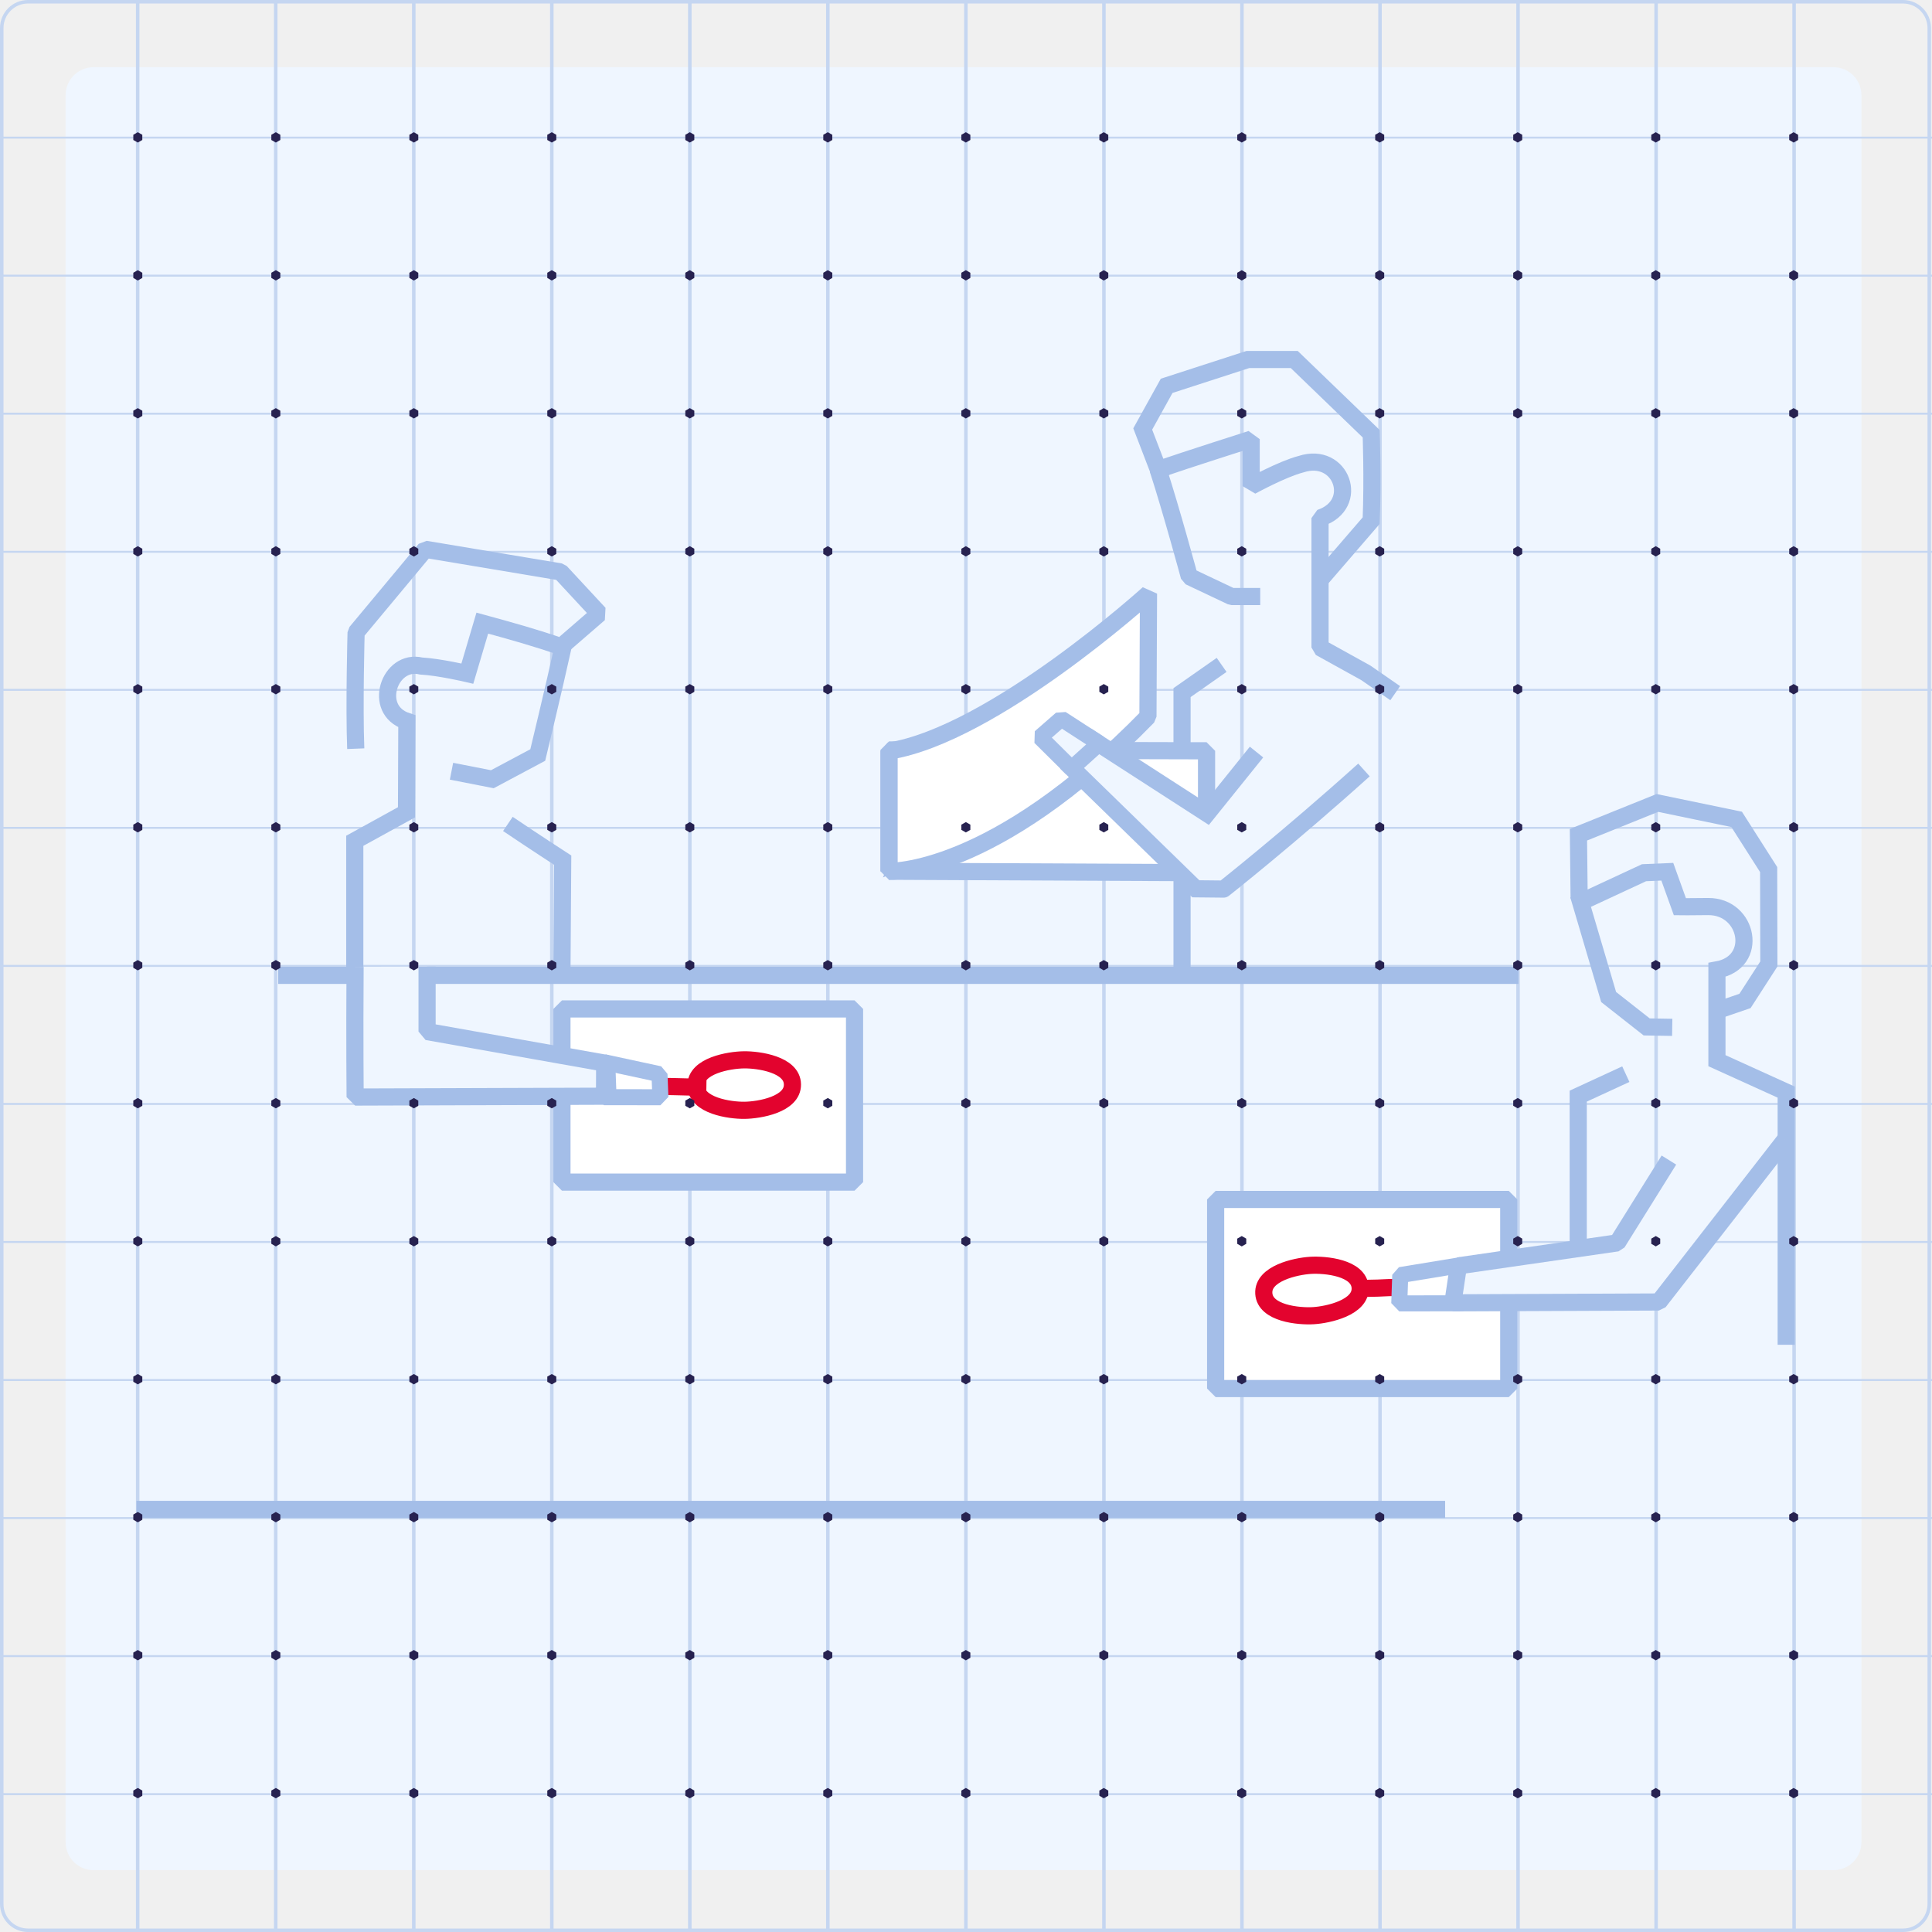
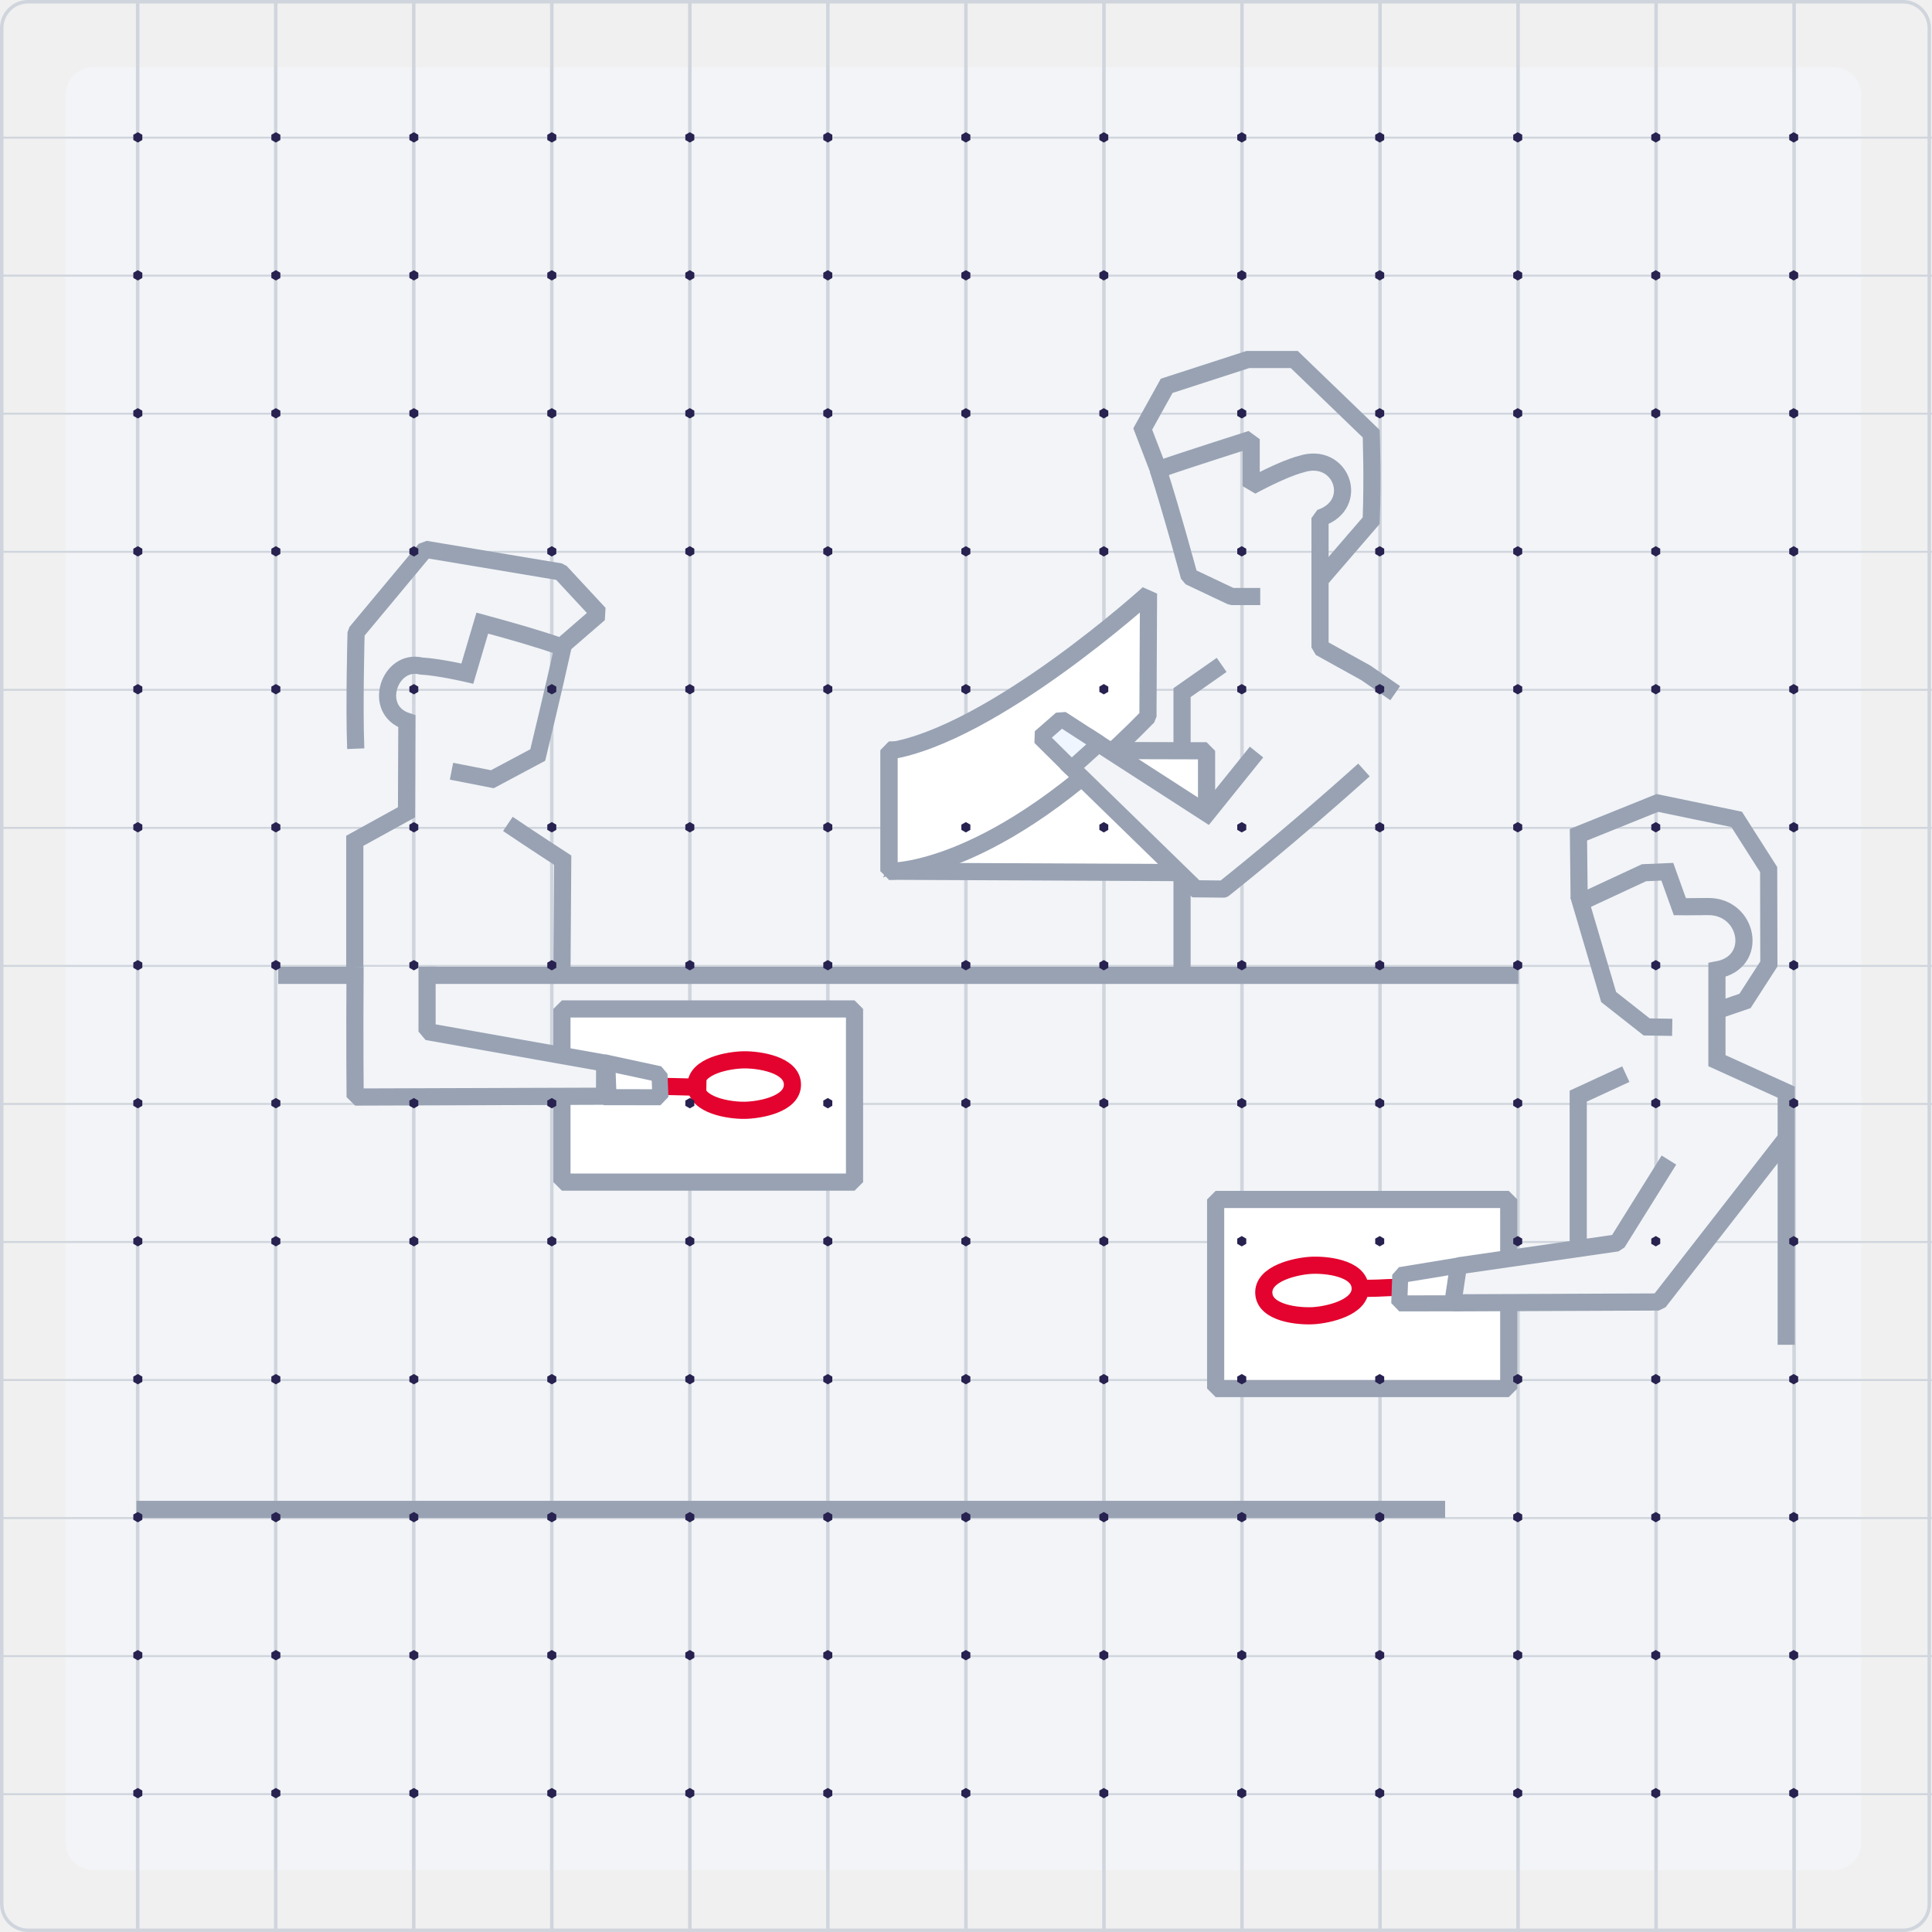
<svg xmlns="http://www.w3.org/2000/svg" width="276" height="276" fill="none" viewBox="0 0 276 276">
-   <path fill="#eff6ff" d="M265.921 13.597a4 4 0 0 0-4-4H13.371a4 4 0 0 0-4 4v249.571a4 4 0 0 0 4 4h248.55a4 4 0 0 0 4-4z" />
-   <rect width="275.358" height="275.504" x=".25" y=".25" stroke="#c5d6f1" stroke-width=".5" rx="3.75" />
-   <path stroke="#c5d6f1" stroke-miterlimit="10" stroke-width=".5" d="M19.668.004v276m19.719-276v276M59.11.004v276m19.718-276v276m19.719-276v276m19.719-276v276m19.718-276v276m19.719-276v276m19.719-276v276m19.723-276v276m19.718-276v276m19.723-276v276m19.715-276v276" />
-   <path stroke="#c5d6f1" stroke-miterlimit="10" stroke-width=".28" d="M0 256.307h276M0 236.586h276M0 216.866h276M0 197.146h276M0 177.427h276M0 157.707h276M0 137.986h276M0 118.268h276M0 98.548h276M0 78.828h276M0 59.098h276M0 39.379h276M0 19.66h276" />
-   <path fill="#fff" d="M80.277 150.703v-6.567h41.801v24.736h-41.8v-11.681" />
-   <path stroke="#a4bee8" stroke-linejoin="bevel" stroke-width="2.45" d="M80.277 150.703v-6.567h41.801v24.736h-41.8v-11.681" />
-   <path fill="#fff" d="M215.535 186.71v11.651h-41.871v-27.012h41.871v7.991" />
-   <path stroke="#a4bee8" stroke-linejoin="bevel" stroke-width="2.45" d="M215.535 186.71v11.651h-41.871v-27.012h41.871v7.991M49.97 139.333H39.741m11.081-32.377c-.24-6.076.05-16.615.05-16.615l9.886-11.871 19.311 3.228 5.535 5.966-4.923 4.262" />
-   <path stroke="#a4bee8" stroke-miterlimit="10" stroke-width="2.45" d="m64.5 110.175 5.835 1.143 6.488-3.459s2.316-9.586 3.6-15.391c-4.102-1.414-7.34-2.306-11.521-3.45-.702 2.397-2.136 7.21-2.136 7.21s-3.98-.933-6.607-1.083c-4.522-1.083-7.049 6.257-2.036 7.901-.03 5.525-.05 12.995-.05 12.995s-5.113 2.807-7.39 4.071v19.081m29.592-.151.11-16.163s-4.18-2.707-7.83-5.174" />
-   <path fill="#eff6ff" d="M61.011 138.089v9.276l25.668 4.562.17 4.673-36.115.12s-.08-8.014-.01-18.603" />
-   <path stroke="#a4bee8" stroke-linejoin="bevel" stroke-width="2.45" d="M61.011 138.089v9.276l25.668 4.562.17 4.673-36.115.12s-.08-8.014-.01-18.603" />
-   <path fill="#fff" stroke="#e3032e" stroke-linejoin="bevel" stroke-width="2.45" d="M113.205 154.925c.04 2.857-4.743 3.67-6.848 3.69-2.106.03-6.909-.662-6.939-3.52-.04-2.858 4.743-3.66 6.848-3.69 2.106-.03 6.909.652 6.939 3.51z" />
-   <path stroke="#e3032e" stroke-linejoin="bevel" stroke-width="2.45" d="M100.911 155.336c-3.349-.05-3.449-.101-6.798-.141" />
-   <path fill="#fff" stroke="#e3032e" stroke-linejoin="bevel" stroke-width="2.45" d="M180.544 184.775c.17 2.857 4.993 3.309 7.098 3.178 2.106-.13 6.838-1.163 6.668-4.01-.171-2.858-4.993-3.309-7.099-3.179s-6.838 1.153-6.667 4.011Z" />
-   <path stroke="#e3032e" stroke-linejoin="bevel" stroke-width="2.45" d="M195.113 184.052c3.349-.05 1.675-.1 5.024-.14" />
-   <path stroke="#a4bee8" stroke-linejoin="bevel" stroke-width="2.29" d="m86.301 151.746 7.911 1.705.13 3.299-8.06-.011zm122.437 28.978-8.703 1.433-.14 4.041 8.642-.01z" />
-   <path stroke="#a4bee8" stroke-miterlimit="10" stroke-width="2.45" d="m238.889 146.763-3.649-.06-5.435-4.272-4-13.546 9.054-4.211 3.328-.141 1.795 4.994s1.524.02 4.051-.02c5.735-.031 7.299 7.981 1.243 9.054v12.965l9.896 4.492v36.096" />
-   <path fill="#eff6ff" d="m238.416 165.724-7.379 11.832-22.69 3.278-.792 5.285 29.417-.121 18.038-23.172" />
-   <path stroke="#a4bee8" stroke-linejoin="bevel" stroke-width="2.45" d="m238.416 165.724-7.379 11.832-22.69 3.278-.792 5.285 29.417-.121 18.038-23.172" />
-   <path stroke="#a4bee8" stroke-miterlimit="10" stroke-width="2.45" d="m232.259 153.451-6.798 3.139v22.6m-56.598-72.524v-7.721l5.655-3.96m-5.655 45.13v-14.84m-2.93-57.002-2.687-6.989 3.419-6.166 11.601-3.76h6.627l10.989 10.598s.241 6.347 0 12.423l-7.509 8.703" />
-   <path stroke="#a4bee8" stroke-linejoin="bevel" stroke-width="2.45" d="M180.034 85.219h-4.101l-6.036-2.858s-2.577-9.516-4.452-15.281c4.101-1.414 13.295-4.342 13.295-4.342v6.708s4.452-2.446 7.099-3.128c5.806-1.915 8.543 5.775 2.737 7.69v18.49s4.262 2.356 6.538 3.62l4.201 2.907" />
-   <path fill="#fff" d="m168.243 124.654-41.239-.191v-17.326l45.36.12v8.172" />
-   <path stroke="#a4bee8" stroke-linejoin="bevel" stroke-width="2.45" d="m168.243 124.654-41.239-.191v-17.326l45.36.12v8.172" />
-   <path fill="#fff" stroke="#a4bee8" stroke-linejoin="bevel" stroke-width="2.45" d="M127.004 124.463s14.819.652 36.988-22.089l.08-17.577s-22.179 20.124-37.058 22.5v17.176z" />
-   <path fill="#eff6ff" d="m179.502 107.438-7.069 8.784-16.313-10.529-3.038 3.991 17.747 17.286 3.97.04c-.09.081 9.235-7.279 20.053-17.015" />
-   <path stroke="#a4bee8" stroke-miterlimit="10" stroke-width="2.45" d="m179.502 107.438-7.069 8.784-16.313-10.529-3.038 3.991 17.747 17.286 3.97.04c-.09.081 9.235-7.279 20.053-17.015" />
-   <path fill="#eff6ff" stroke="#a4bee8" stroke-linejoin="bevel" stroke-width="2.29" d="m157.044 106.194-5.434-3.519-3.028 2.647 4.492 4.452z" />
-   <path stroke="#a4bee8" stroke-linejoin="bevel" stroke-width="2.45" d="M216.919 139.333H61.277m-41.781 76.295h186.95" />
-   <path stroke="#a4bee8" stroke-miterlimit="10" stroke-width="2.45" d="m245.826 144.176 3.459-1.183 3.409-5.284-.03-13.486-4.572-7.17-11.33-2.346-11.27 4.542.1 9.085" />
-   <path fill="#272250" d="M256.876 256.535v-.741l-.643-.37-.631.37v.741l.631.371zm-19.703 0v-.741l-.632-.37-.643.37v.741l.643.371zm-19.712 0v-.741l-.642-.37-.643.37v.741l.643.371zm-19.718 0v-.741l-.643-.37-.643.37v.741l.643.371zm-19.707 0v-.741l-.643-.37-.643.37v.741l.643.371zm-19.71 0v-.741l-.643-.37-.632.37v.741l.632.371zm-19.704 0v-.741l-.643-.37-.643.37v.741l.643.371zm-19.723 0v-.741l-.643-.37-.643.37v.741l.643.371zm-19.711 0v-.741l-.643-.37-.643.37v.741l.643.371zm-19.718 0v-.741l-.644-.37-.642.37v.741l.642.371zm-19.715 0v-.741l-.632-.37-.642.37v.741l.642.371zm-19.708 0v-.741l-.642-.37-.643.37v.741l.642.371zm-19.718 0v-.741l-.643-.37-.643.37v.741l.643.371zm236.547-19.71v-.741l-.643-.37-.631.37v.741l.631.371zm-19.703 0v-.741l-.632-.37-.643.37v.741l.643.371zm-19.712 0v-.741l-.642-.37-.643.37v.741l.643.371zm-19.718 0v-.741l-.643-.37-.643.37v.741l.643.371zm-19.707 0v-.741l-.643-.37-.643.37v.741l.643.371zm-19.71 0v-.741l-.643-.37-.632.37v.741l.632.371zm-19.704 0v-.741l-.643-.37-.643.37v.741l.643.371zm-19.723 0v-.741l-.643-.37-.643.37v.741l.643.371zm-19.711 0v-.741l-.643-.37-.643.37v.741l.643.371zm-19.718 0v-.741l-.644-.37-.642.37v.741l.642.371zm-19.715 0v-.741l-.632-.37-.642.37v.741l.642.371zm-19.708 0v-.741l-.642-.37-.643.37v.741l.642.371zm-19.718 0v-.741l-.643-.37-.643.37v.741l.643.371zm236.547-19.72v-.74l-.643-.371-.631.371v.74l.631.371zm-19.703 0v-.74l-.632-.371-.643.371v.74l.643.371zm-19.712 0v-.74l-.642-.371-.643.371v.74l.643.371zm-19.718 0v-.74l-.643-.371-.643.371v.74l.643.371zm-19.707 0v-.74l-.643-.371-.643.371v.74l.643.371zm-19.71 0v-.74l-.643-.371-.632.371v.74l.632.371zm-19.704 0v-.74l-.643-.371-.643.371v.74l.643.371zm-19.723 0v-.74l-.643-.371-.643.371v.74l.643.371zm-19.711 0v-.74l-.643-.371-.643.371v.74l.643.371zm-19.718 0v-.74l-.644-.371-.642.371v.74l.642.371zm-19.715 0v-.74l-.632-.371-.642.371v.74l.642.371zm-19.708 0v-.74l-.642-.371-.643.371v.74l.642.371zm-19.718 0v-.74l-.643-.371-.643.371v.74l.643.371zm236.547-19.707v-.74l-.643-.371-.631.371v.74l.631.371zm-19.703 0v-.74l-.632-.371-.643.371v.74l.643.371zm-19.712 0v-.74l-.642-.371-.643.371v.74l.643.371zm-19.718 0v-.74l-.643-.371-.643.371v.74l.643.371zm-19.707 0v-.74l-.643-.371-.643.371v.74l.643.371zm-19.71 0v-.74l-.643-.371-.632.371v.74l.632.371zm-19.704 0v-.74l-.643-.371-.643.371v.74l.643.371zm-19.723 0v-.74l-.643-.371-.643.371v.74l.643.371zm-19.711 0v-.74l-.643-.371-.643.371v.74l.643.371zm-19.718 0v-.74l-.644-.371-.642.371v.74l.642.371zm-19.715 0v-.74l-.632-.371-.642.371v.74l.642.371zm-19.708 0v-.74l-.642-.371-.643.371v.74l.642.371zm-19.718 0v-.74l-.643-.371-.643.371v.74l.643.371zm236.547-19.71v-.74l-.643-.371-.631.371v.74l.631.371zm-19.703 0v-.74l-.632-.371-.643.371v.74l.643.371zm-19.712 0v-.74l-.642-.371-.643.371v.74l.643.371zm-19.718 0v-.74l-.643-.371-.643.371v.74l.643.371zm-19.707 0v-.74l-.643-.371-.643.371v.74l.643.371zm-19.71 0v-.74l-.643-.371-.632.371v.74l.632.371zm-19.704 0v-.74l-.643-.371-.643.371v.74l.643.371zm-19.723 0v-.74l-.643-.371-.643.371v.74l.643.371zm-19.711 0v-.74l-.643-.371-.643.371v.74l.643.371zm-19.718 0v-.74l-.644-.371-.642.371v.74l.642.371zm-19.715 0v-.74l-.632-.371-.642.371v.74l.642.371zm-19.708 0v-.74l-.642-.371-.643.371v.74l.642.371zm-19.718 0v-.74l-.643-.371-.643.371v.74l.643.371zm236.547-19.719v-.741l-.643-.371-.631.371v.741l.631.37zm-19.703 0v-.741l-.632-.371-.643.371v.741l.643.37zm-19.712 0v-.741l-.642-.371-.643.371v.741l.643.37zm-19.718 0v-.741l-.643-.371-.643.371v.741l.643.37zm-19.707 0v-.741l-.643-.371-.643.371v.741l.643.37zm-19.71 0v-.741l-.643-.371-.632.371v.741l.632.37zm-19.704 0v-.741l-.643-.371-.643.371v.741l.643.37zm-19.723 0v-.741l-.643-.371-.643.371v.741l.643.37zm-19.711 0v-.741l-.643-.371-.643.371v.741l.643.37zm-19.718 0v-.741l-.644-.371-.642.371v.741l.642.37zm-19.715 0v-.741l-.632-.371-.642.371v.741l.642.37zm-19.708 0v-.741l-.642-.371-.643.371v.741l.642.37zm-19.718 0v-.741l-.643-.371-.643.371v.741l.643.37zm236.547-19.709v-.741l-.643-.371-.631.371v.741l.631.37zm-19.703 0v-.741l-.632-.371-.643.371v.741l.643.37zm-19.712 0v-.741l-.642-.371-.643.371v.741l.643.37zm-19.718 0v-.741l-.643-.371-.643.371v.741l.643.37zm-19.707 0v-.741l-.643-.371-.643.371v.741l.643.37zm-19.71 0v-.741l-.643-.371-.632.371v.741l.632.37zm-19.704 0v-.741l-.643-.371-.643.371v.741l.643.37zm-19.723 0v-.741l-.643-.371-.643.371v.741l.643.37zm-19.711 0v-.741l-.643-.371-.643.371v.741l.643.37zm-19.718 0v-.741l-.644-.371-.642.371v.741l.642.37zm-19.715 0v-.741l-.632-.371-.642.371v.741l.642.37zm-19.708 0v-.741l-.642-.371-.643.371v.741l.642.37zm-19.718 0v-.741l-.643-.371-.643.371v.741l.643.37zm236.547-19.709v-.741l-.643-.371-.631.371v.741l.631.37zm-19.703 0v-.741l-.632-.371-.643.371v.741l.643.37zm-19.712 0v-.741l-.642-.371-.643.371v.741l.643.37zm-19.718 0v-.741l-.643-.371-.643.371v.741l.643.37zm-19.707 0v-.741l-.643-.371-.643.371v.741l.643.37zm-19.71 0v-.741l-.643-.371-.632.371v.741l.632.37zm-19.704 0v-.741l-.643-.371-.643.371v.741l.643.37zm-19.723 0v-.741l-.643-.371-.643.371v.741l.643.37zm-19.711 0v-.741l-.643-.371-.643.371v.741l.643.37zm-19.718 0v-.741l-.644-.371-.642.371v.741l.642.37zm-19.715 0v-.741l-.632-.371-.642.371v.741l.642.37zm-19.708 0v-.741l-.642-.371-.643.371v.741l.642.37zm-19.718 0v-.741l-.643-.371-.643.371v.741l.643.37zm236.547-19.72v-.74l-.643-.371-.631.37v.741l.631.37zm-19.703 0v-.74l-.632-.371-.643.37v.741l.643.37zm-19.712 0v-.74l-.642-.371-.643.37v.741l.643.37zm-19.718 0v-.74l-.643-.371-.643.37v.741l.643.37zm-19.707 0v-.74l-.643-.371-.643.37v.741l.643.37zm-19.71 0v-.74l-.643-.371-.632.37v.741l.632.37zm-19.704 0v-.74l-.643-.371-.643.37v.741l.643.37zm-19.723 0v-.74l-.643-.371-.643.37v.741l.643.37zm-19.711 0v-.74l-.643-.371-.643.37v.741l.643.37zm-19.718 0v-.74l-.644-.371-.642.37v.741l.642.37zm-19.715 0v-.74l-.632-.371-.642.37v.741l.642.37zm-19.708 0v-.74l-.642-.371-.643.37v.741l.642.37zm-19.718 0v-.74l-.643-.371-.643.37v.741l.643.37zm236.547-19.697v-.741l-.643-.37-.631.37v.74l.631.371zm-19.703 0v-.741l-.632-.37-.643.37v.74l.643.371zm-19.712 0v-.741l-.642-.37-.643.37v.74l.643.371zm-19.718 0v-.741l-.643-.37-.643.37v.74l.643.371zm-19.707 0v-.741l-.643-.37-.643.37v.74l.643.371zm-19.71 0v-.741l-.643-.37-.632.37v.74l.632.371zm-19.704 0v-.741l-.643-.37-.643.37v.74l.643.371zm-19.723 0v-.741l-.643-.37-.643.37v.74l.643.371zm-19.711 0v-.741l-.643-.37-.643.37v.74l.643.371zm-19.718 0v-.741l-.644-.37-.642.37v.74l.642.371zm-19.715 0v-.741l-.632-.37-.642.37v.74l.642.371zm-19.708 0v-.741l-.642-.37-.643.37v.74l.642.371zm-19.718 0v-.741l-.643-.37-.643.37v.74l.643.371zm236.547-19.72v-.74l-.643-.371-.631.37v.741l.631.37zm-19.703 0v-.74l-.632-.371-.643.37v.741l.643.37zm-19.712 0v-.74l-.642-.371-.643.37v.741l.643.37zm-19.718 0v-.74l-.643-.371-.643.37v.741l.643.37zm-19.707 0v-.74l-.643-.371-.643.37v.741l.643.37zm-19.71 0v-.74l-.643-.371-.632.37v.741l.632.37zm-19.704 0v-.74l-.643-.371-.643.37v.741l.643.37zm-19.723 0v-.74l-.643-.371-.643.37v.741l.643.37zm-19.711 0v-.74l-.643-.371-.643.37v.741l.643.37zm-19.718 0v-.74l-.644-.371-.642.37v.741l.642.37zm-19.715 0v-.74l-.632-.371-.642.37v.741l.642.37zm-19.708 0v-.74l-.642-.371-.643.37v.741l.642.37zm-19.718 0v-.74l-.643-.371-.643.37v.741l.643.37zm236.547-19.708v-.74l-.643-.371-.631.37v.741l.631.37zm-19.703 0v-.74l-.632-.371-.643.37v.741l.643.37zm-19.712 0v-.74l-.642-.371-.643.37v.741l.643.37zm-19.718 0v-.74l-.643-.371-.643.37v.741l.643.37zm-19.707 0v-.74l-.643-.371-.643.37v.741l.643.37zm-19.71 0v-.74l-.643-.371-.632.37v.741l.632.37zm-19.704 0v-.74l-.643-.371-.643.37v.741l.643.37zm-19.723 0v-.74l-.643-.371-.643.37v.741l.643.37zm-19.711 0v-.74l-.643-.371-.643.37v.741l.643.37zm-19.718 0v-.74l-.644-.371-.642.37v.741l.642.37zm-19.715 0v-.74l-.632-.371-.642.37v.741l.642.37zm-19.708 0v-.74l-.642-.371-.643.37v.741l.642.37zm-19.718 0v-.74l-.643-.371-.643.37v.741l.643.37zm236.547-19.71v-.74l-.643-.371-.631.37v.741l.631.37zm-19.703 0v-.74l-.632-.371-.643.37v.741l.643.37zm-19.712 0v-.74l-.642-.371-.643.37v.741l.643.37zm-19.718 0v-.74l-.643-.371-.643.37v.741l.643.37zm-19.707 0v-.74l-.643-.371-.643.37v.741l.643.37zm-19.71 0v-.74l-.643-.371-.632.37v.741l.632.37zm-19.704 0v-.74l-.643-.371-.643.37v.741l.643.37zm-19.723 0v-.74l-.643-.371-.643.37v.741l.643.37zm-19.711 0v-.74l-.643-.371-.643.37v.741l.643.37zm-19.718 0v-.74l-.644-.371-.642.37v.741l.642.37zm-19.715 0v-.74l-.632-.371-.642.37v.741l.642.37zm-19.708 0v-.74l-.642-.371-.643.37v.741l.642.37zm-19.718 0v-.74l-.643-.371-.643.37v.741l.643.37z" />
+   <path fill="#f2f4f7" d="M265.922 13.596a4 4 0 0 0-4-4H13.372a4 4 0 0 0-4 4v249.571a4 4 0 0 0 4 4h248.55a4 4 0 0 0 4-4z" />
+   <path stroke="#d0d5dd" stroke-width=".5" d="M4 .25h267.858a3.75 3.75 0 0 1 3.75 3.75v268.004a3.75 3.75 0 0 1-3.75 3.75H4a3.75 3.75 0 0 1-3.75-3.75V4A3.75 3.75 0 0 1 4 .25Z" />
+   <path stroke="#d0d5dd" stroke-miterlimit="10" stroke-width=".5" d="M19.668.004v276M39.386.004v276M59.108.004v276M78.827.004v276M98.545.004v276M118.264.004v276M137.986.004v276M157.705.004v276M177.423.004v276M197.146.004v276M216.864.004v276M236.586.004v276M256.301.004v276" />
+   <path stroke="#d0d5dd" stroke-miterlimit="10" stroke-width=".28" d="M0 256.307h276M0 236.586h276M0 216.866h276M0 197.146h276M0 177.427h276M0 157.707h276M0 137.986h276M0 118.268h276M0 98.548h276M0 78.829h276M0 59.097h276M0 39.378h276M0 19.66h276" />
+   <path fill="#fff" stroke="#98a2b3" stroke-linejoin="bevel" stroke-width="2.45" d="M80.276 150.703v-6.567h41.801v24.736h-41.8v-11.681M215.535 186.71v11.651h-41.87v-27.012h41.87v7.991" />
+   <path stroke="#98a2b3" stroke-linejoin="bevel" stroke-width="2.45" d="M49.968 139.333H39.741M50.821 106.957c-.24-6.077.05-16.615.05-16.615l9.887-11.872 19.31 3.229 5.535 5.966-4.923 4.261" />
+   <path stroke="#98a2b3" stroke-miterlimit="10" stroke-width="2.45" d="m64.5 110.175 5.835 1.143 6.487-3.459s2.316-9.586 3.6-15.391c-4.101-1.414-7.34-2.306-11.52-3.45-.703 2.397-2.136 7.21-2.136 7.21s-3.98-.933-6.608-1.083c-4.522-1.083-7.049 6.257-2.035 7.901-.03 5.525-.05 12.995-.05 12.995s-5.114 2.807-7.39 4.071v19.081M80.276 139.042l.11-16.163s-4.18-2.707-7.83-5.174" />
+   <path fill="#f2f4f7" stroke="#98a2b3" stroke-linejoin="bevel" stroke-width="2.45" d="M61.01 138.089v9.276l25.669 4.562.17 4.673-36.115.12s-.08-8.014-.01-18.603" />
+   <path fill="#fff" stroke="#e3032e" stroke-linejoin="bevel" stroke-width="2.45" d="M113.204 154.925c.04 2.857-4.742 3.67-6.848 3.69-2.105.03-6.908-.662-6.938-3.52-.04-2.858 4.742-3.66 6.848-3.69s6.908.652 6.938 3.51z" />
+   <path stroke="#e3032e" stroke-linejoin="bevel" stroke-width="2.45" d="M100.91 155.336c-3.35-.05-3.45-.101-6.798-.141" />
+   <path fill="#fff" stroke="#e3032e" stroke-linejoin="bevel" stroke-width="2.45" d="M180.544 184.776c.17 2.857 4.993 3.309 7.099 3.178 2.105-.13 6.838-1.163 6.667-4.011-.17-2.857-4.993-3.308-7.098-3.178-2.106.13-6.838 1.153-6.668 4.011Z" />
+   <path stroke="#e3032e" stroke-linejoin="bevel" stroke-width="2.45" d="M195.112 184.053c3.349-.05 1.675-.1 5.024-.14" />
+   <path stroke="#98a2b3" stroke-linejoin="bevel" stroke-width="2.29" d="m86.303 151.747 7.911 1.705.13 3.298-8.06-.01zM208.739 180.724l-8.703 1.433-.14 4.041 8.643-.01z" />
+   <path stroke="#98a2b3" stroke-miterlimit="10" stroke-width="2.45" d="m238.889 146.763-3.65-.06-5.434-4.272-4.001-13.546 9.054-4.211 3.329-.141 1.795 4.994s1.524.02 4.05-.02c5.736-.031 7.3 7.981 1.244 9.054v12.965l9.896 4.492v36.096" />
+   <path fill="#f2f4f7" stroke="#98a2b3" stroke-linejoin="bevel" stroke-width="2.45" d="m238.416 165.724-7.38 11.832-22.69 3.278-.792 5.285 29.418-.121 18.038-23.172" />
+   <path stroke="#98a2b3" stroke-miterlimit="10" stroke-width="2.45" d="m232.259 153.451-6.798 3.139v22.6M168.865 106.666v-7.721l5.655-3.96M168.865 140.115v-14.84M165.935 68.273l-2.687-6.989 3.419-6.166 11.601-3.76h6.627l10.989 10.598s.241 6.347 0 12.423l-7.51 8.703" />
+   <path stroke="#98a2b3" stroke-linejoin="bevel" stroke-width="2.45" d="M180.034 85.219h-4.101l-6.036-2.858s-2.577-9.516-4.452-15.281c4.101-1.414 13.295-4.342 13.295-4.342v6.708s4.452-2.446 7.099-3.128c5.806-1.915 8.543 5.775 2.737 7.69v18.49s4.262 2.356 6.538 3.62l4.201 2.907" />
+   <path fill="#fff" stroke="#98a2b3" stroke-linejoin="bevel" stroke-width="2.45" d="m168.244 124.654-41.239-.191v-17.326l45.36.12v8.172" />
+   <path fill="#fff" stroke="#98a2b3" stroke-linejoin="bevel" stroke-width="2.45" d="M127.005 124.463s14.82.652 36.988-22.089l.08-17.577s-22.178 20.124-37.058 22.5v17.176z" />
+   <path fill="#f2f4f7" stroke="#98a2b3" stroke-miterlimit="10" stroke-width="2.45" d="m179.501 107.438-7.069 8.784-16.313-10.529-3.038 3.991 17.747 17.286 3.97.04c-.09.081 9.235-7.279 20.053-17.015" />
+   <path fill="#eff6ff" stroke="#98a2b3" stroke-linejoin="bevel" stroke-width="2.29" d="m157.044 106.194-5.434-3.519-3.028 2.647 4.492 4.452z" />
+   <path stroke="#98a2b3" stroke-linejoin="bevel" stroke-width="2.45" d="M216.92 139.333H61.279M19.497 215.628h186.95" />
+   <path stroke="#98a2b3" stroke-miterlimit="10" stroke-width="2.45" d="m245.826 144.176 3.46-1.183 3.409-5.284-.03-13.486-4.573-7.17-11.33-2.346-11.269 4.542.1 9.085" />
+   <path fill="#272250" d="M256.88 256.535v-.741l-.643-.37-.632.37v.741l.632.371zM237.173 256.535v-.741l-.632-.37-.643.37v.741l.643.371zM217.461 256.535v-.741l-.642-.37-.643.37v.741l.643.371zM197.743 256.535v-.741l-.643-.37-.642.37v.741l.642.371zM178.036 256.535v-.741l-.643-.37-.643.37v.741l.643.371zM158.327 256.535v-.741l-.643-.37-.632.37v.741l.632.371zM138.623 256.535v-.741l-.643-.37-.643.37v.741l.643.371zM118.9 256.535v-.741l-.642-.37-.643.37v.741l.643.371zM99.19 256.535v-.741l-.643-.37-.643.37v.741l.643.371zM79.471 256.535v-.741l-.643-.37-.642.37v.741l.642.371zM59.758 256.535v-.741l-.632-.37-.643.37v.741l.643.371zM40.05 256.535v-.741l-.643-.37-.642.37v.741l.642.371zM20.332 256.535v-.741l-.643-.37-.643.37v.741l.643.371zM256.88 236.825v-.741l-.643-.37-.632.37v.741l.632.371zM237.173 236.825v-.741l-.632-.37-.643.37v.741l.643.371zM217.461 236.825v-.741l-.642-.37-.643.37v.741l.643.371zM197.743 236.825v-.741l-.643-.37-.642.37v.741l.642.371zM178.036 236.825v-.741l-.643-.37-.643.37v.741l.643.371zM158.327 236.825v-.741l-.643-.37-.632.37v.741l.632.371zM138.623 236.825v-.741l-.643-.37-.643.37v.741l.643.371zM118.9 236.825v-.741l-.642-.37-.643.37v.741l.643.371zM99.19 236.825v-.741l-.643-.37-.643.37v.741l.643.371zM79.471 236.825v-.741l-.643-.37-.642.37v.741l.642.371zM59.758 236.825v-.741l-.632-.37-.643.37v.741l.643.371zM40.05 236.825v-.741l-.643-.37-.642.37v.741l.642.371zM20.332 236.825v-.741l-.643-.37-.643.37v.741l.643.371zM256.88 217.105v-.74l-.643-.371-.632.371v.74l.632.371zM237.173 217.105v-.74l-.632-.371-.643.371v.74l.643.371zM217.461 217.105v-.74l-.642-.371-.643.371v.74l.643.371zM197.743 217.105v-.74l-.643-.371-.642.371v.74l.642.371zM178.036 217.105v-.74l-.643-.371-.643.371v.74l.643.371zM158.327 217.105v-.74l-.643-.371-.632.371v.74l.632.371zM138.623 217.105v-.74l-.643-.371-.643.371v.74l.643.371zM118.9 217.105v-.74l-.642-.371-.643.371v.74l.643.371zM99.19 217.105v-.74l-.643-.371-.643.371v.74l.643.371zM79.471 217.105v-.74l-.643-.371-.642.371v.74l.642.371zM59.758 217.105v-.74l-.632-.371-.643.371v.74l.643.371zM40.05 217.105v-.74l-.643-.371-.642.371v.74l.642.371zM20.332 217.105v-.74l-.643-.371-.643.371v.74l.643.371zM256.88 197.397v-.74l-.643-.371-.632.371v.74l.632.371zM237.173 197.397v-.74l-.632-.371-.643.371v.74l.643.371zM217.461 197.397v-.74l-.642-.371-.643.371v.74l.643.371zM197.743 197.397v-.74l-.643-.371-.642.371v.74l.642.371zM178.036 197.397v-.74l-.643-.371-.643.371v.74l.643.371zM158.327 197.397v-.74l-.643-.371-.632.371v.74l.632.371zM138.623 197.397v-.74l-.643-.371-.643.371v.74l.643.371zM118.9 197.397v-.74l-.642-.371-.643.371v.74l.643.371zM99.19 197.397v-.74l-.643-.371-.643.371v.74l.643.371zM79.471 197.397v-.74l-.643-.371-.642.371v.74l.642.371zM59.758 197.397v-.74l-.632-.371-.643.371v.74l.643.371zM40.05 197.397v-.74l-.643-.371-.642.371v.74l.642.371zM20.332 197.397v-.74l-.643-.371-.643.371v.74l.643.371zM256.88 177.688v-.74l-.643-.371-.632.371v.74l.632.371zM237.173 177.688v-.74l-.632-.371-.643.371v.74l.643.371zM217.461 177.688v-.74l-.642-.371-.643.371v.74l.643.371zM197.743 177.688v-.74l-.643-.371-.642.371v.74l.642.371zM178.036 177.688v-.74l-.643-.371-.643.371v.74l.643.371zM158.327 177.688v-.74l-.643-.371-.632.371v.74l.632.371zM138.623 177.688v-.74l-.643-.371-.643.371v.74l.643.371zM118.9 177.688v-.74l-.642-.371-.643.371v.74l.643.371zM99.19 177.688v-.74l-.643-.371-.643.371v.74l.643.371zM79.471 177.688v-.74l-.643-.371-.642.371v.74l.642.371zM59.758 177.688v-.74l-.632-.371-.643.371v.74l.643.371zM40.05 177.688v-.74l-.643-.371-.642.371v.74l.642.371zM20.332 177.688v-.74l-.643-.371-.643.371v.74l.643.371zM256.88 157.969v-.741l-.643-.371-.632.371v.741l.632.37zM237.173 157.969v-.741l-.632-.371-.643.371v.741l.643.37zM217.461 157.969v-.741l-.642-.371-.643.371v.741l.643.37zM197.743 157.969v-.741l-.643-.371-.642.371v.741l.642.37zM178.036 157.969v-.741l-.643-.371-.643.371v.741l.643.37zM158.327 157.969v-.741l-.643-.371-.632.371v.741l.632.37zM138.623 157.969v-.741l-.643-.371-.643.371v.741l.643.37zM118.9 157.969v-.741l-.642-.371-.643.371v.741l.643.37zM99.19 157.969v-.741l-.643-.371-.643.371v.741l.643.37zM79.471 157.969v-.741l-.643-.371-.642.371v.741l.642.37zM59.758 157.969v-.741l-.632-.371-.643.371v.741l.643.37zM40.05 157.969v-.741l-.643-.371-.642.371v.741l.642.37zM20.332 157.969v-.741l-.643-.371-.643.371v.741l.643.37zM256.88 138.26v-.741l-.643-.371-.632.371v.741l.632.37zM237.173 138.26v-.741l-.632-.371-.643.371v.741l.643.37zM217.461 138.26v-.741l-.642-.371-.643.371v.741l.643.37zM197.743 138.26v-.741l-.643-.371-.642.371v.741l.642.37zM178.036 138.26v-.741l-.643-.371-.643.371v.741l.643.37zM158.327 138.26v-.741l-.643-.371-.632.371v.741l.632.37zM138.623 138.26v-.741l-.643-.371-.643.371v.741l.643.37zM118.9 138.26v-.741l-.642-.371-.643.371v.741l.643.37zM99.19 138.26v-.741l-.643-.371-.643.371v.741l.643.37zM79.471 138.26v-.741l-.643-.371-.642.371v.741l.642.37zM59.758 138.26v-.741l-.632-.371-.643.371v.741l.643.37zM40.05 138.26v-.741l-.643-.371-.642.371v.741l.642.37zM20.332 138.26v-.741l-.643-.371-.643.371v.741l.643.37zM256.88 118.551v-.741l-.643-.371-.632.371v.741l.632.37zM237.173 118.551v-.741l-.632-.371-.643.371v.741l.643.37zM217.461 118.551v-.741l-.642-.371-.643.371v.741l.643.37zM197.743 118.551v-.741l-.643-.371-.642.371v.741l.642.37zM178.036 118.551v-.741l-.643-.371-.643.371v.741l.643.37zM158.327 118.551v-.741l-.643-.371-.632.371v.741l.632.37zM138.623 118.551v-.741l-.643-.371-.643.371v.741l.643.37zM118.9 118.551v-.741l-.642-.371-.643.371v.741l.643.37zM99.19 118.551v-.741l-.643-.371-.643.371v.741l.643.37zM79.471 118.551v-.741l-.643-.371-.642.371v.741l.642.37zM59.758 118.551v-.741l-.632-.371-.643.371v.741l.643.37zM40.05 118.551v-.741l-.643-.371-.642.371v.741l.642.37zM20.332 118.551v-.741l-.643-.371-.643.371v.741l.643.37zM256.88 98.831v-.74l-.643-.371-.632.37v.741l.632.37zM237.173 98.831v-.74l-.632-.371-.643.37v.741l.643.37zM217.461 98.831v-.74l-.642-.371-.643.37v.741l.643.37zM197.743 98.831v-.74l-.643-.371-.642.37v.741l.642.37zM178.036 98.831v-.74l-.643-.371-.643.37v.741l.643.37zM158.327 98.831v-.74l-.643-.371-.632.37v.741l.632.37zM138.623 98.831v-.74l-.643-.371-.643.37v.741l.643.37zM118.9 98.831v-.74l-.642-.371-.643.37v.741l.643.37zM99.19 98.831v-.74l-.643-.371-.643.37v.741l.643.37zM79.471 98.831v-.74l-.643-.371-.642.37v.741l.642.37zM59.758 98.831v-.74l-.632-.371-.643.37v.741l.643.37zM40.05 98.831v-.74l-.643-.371-.642.37v.741l.642.37zM20.332 98.831v-.74l-.643-.371-.643.37v.741l.643.37zM256.88 79.133v-.741l-.643-.37-.632.37v.74l.632.371zM237.173 79.133v-.741l-.632-.37-.643.37v.74l.643.371zM217.461 79.133v-.741l-.642-.37-.643.37v.74l.643.371zM197.743 79.133v-.741l-.643-.37-.642.37v.74l.642.371zM178.036 79.133v-.741l-.643-.37-.643.37v.74l.643.371zM158.327 79.133v-.741l-.643-.37-.632.37v.74l.632.371zM138.623 79.133v-.741l-.643-.37-.643.37v.74l.643.371zM118.9 79.133v-.741l-.642-.37-.643.37v.74l.643.371zM99.19 79.133v-.741l-.643-.37-.643.37v.74l.643.371zM79.471 79.133v-.741l-.643-.37-.642.37v.74l.642.371zM59.758 79.133v-.741l-.632-.37-.643.37v.74l.643.371zM40.05 79.133v-.741l-.643-.37-.642.37v.74l.642.371zM20.332 79.133v-.741l-.643-.37-.643.37v.74l.643.371zM256.88 59.414v-.741l-.643-.37-.632.37v.74l.632.371zM237.173 59.414v-.741l-.632-.37-.643.37v.74l.643.371zM217.461 59.414v-.741l-.642-.37-.643.37v.74l.643.371zM197.743 59.414v-.741l-.643-.37-.642.37v.74l.642.371zM178.036 59.414v-.741l-.643-.37-.643.37v.74l.643.371zM158.327 59.414v-.741l-.643-.37-.632.37v.74l.632.371zM138.623 59.414v-.741l-.643-.37-.643.37v.74l.643.371zM118.9 59.414v-.741l-.642-.37-.643.37v.74l.643.371zM99.19 59.414v-.741l-.643-.37-.643.37v.74l.643.371zM79.471 59.414v-.741l-.643-.37-.642.37v.74l.642.371zM59.758 59.414v-.741l-.632-.37-.643.37v.74l.643.371zM40.05 59.414v-.741l-.643-.37-.642.37v.74l.642.371zM20.332 59.414v-.741l-.643-.37-.643.37v.74l.643.371zM256.88 39.705v-.74l-.643-.371-.632.37v.741l.632.37zM237.173 39.705v-.74l-.632-.371-.643.37v.741l.643.37zM217.461 39.705v-.74l-.642-.371-.643.37v.741l.643.37zM197.743 39.705v-.74l-.643-.371-.642.37v.741l.642.37zM178.036 39.705v-.74l-.643-.371-.643.37v.741l.643.37zM158.327 39.705v-.74l-.643-.371-.632.37v.741l.632.37zM138.623 39.705v-.74l-.643-.371-.643.37v.741l.643.37zM118.9 39.705v-.74l-.642-.371-.643.37v.741l.643.37zM99.19 39.705v-.74l-.643-.371-.643.37v.741l.643.37zM79.471 39.705v-.74l-.643-.371-.642.37v.741l.642.37zM59.758 39.705v-.74l-.632-.371-.643.37v.741l.643.37zM40.05 39.705v-.74l-.643-.371-.642.37v.741l.642.37zM20.332 39.705v-.74l-.643-.371-.643.37v.741l.643.37zM256.88 19.996v-.741l-.643-.37-.632.37v.74l.632.371zM237.173 19.996v-.741l-.632-.37-.643.37v.74l.643.371zM217.461 19.996v-.741l-.642-.37-.643.37v.74l.643.371zM197.743 19.996v-.741l-.643-.37-.642.37v.74l.642.371zM178.036 19.996v-.741l-.643-.37-.643.37v.74l.643.371zM158.327 19.996v-.741l-.643-.37-.632.37v.74l.632.371zM138.623 19.996v-.741l-.643-.37-.643.37v.74l.643.371zM118.9 19.996v-.741l-.642-.37-.643.37v.74l.643.371zM99.19 19.996v-.741l-.643-.37-.643.37v.74l.643.371zM79.471 19.996v-.741l-.643-.37-.642.37v.74l.642.371zM59.758 19.996v-.741l-.632-.37-.643.37v.74l.643.371zM40.05 19.996v-.741l-.643-.37-.642.37v.74l.642.371zM20.332 19.996v-.741l-.643-.37-.643.37v.74l.643.371z" />
</svg>
